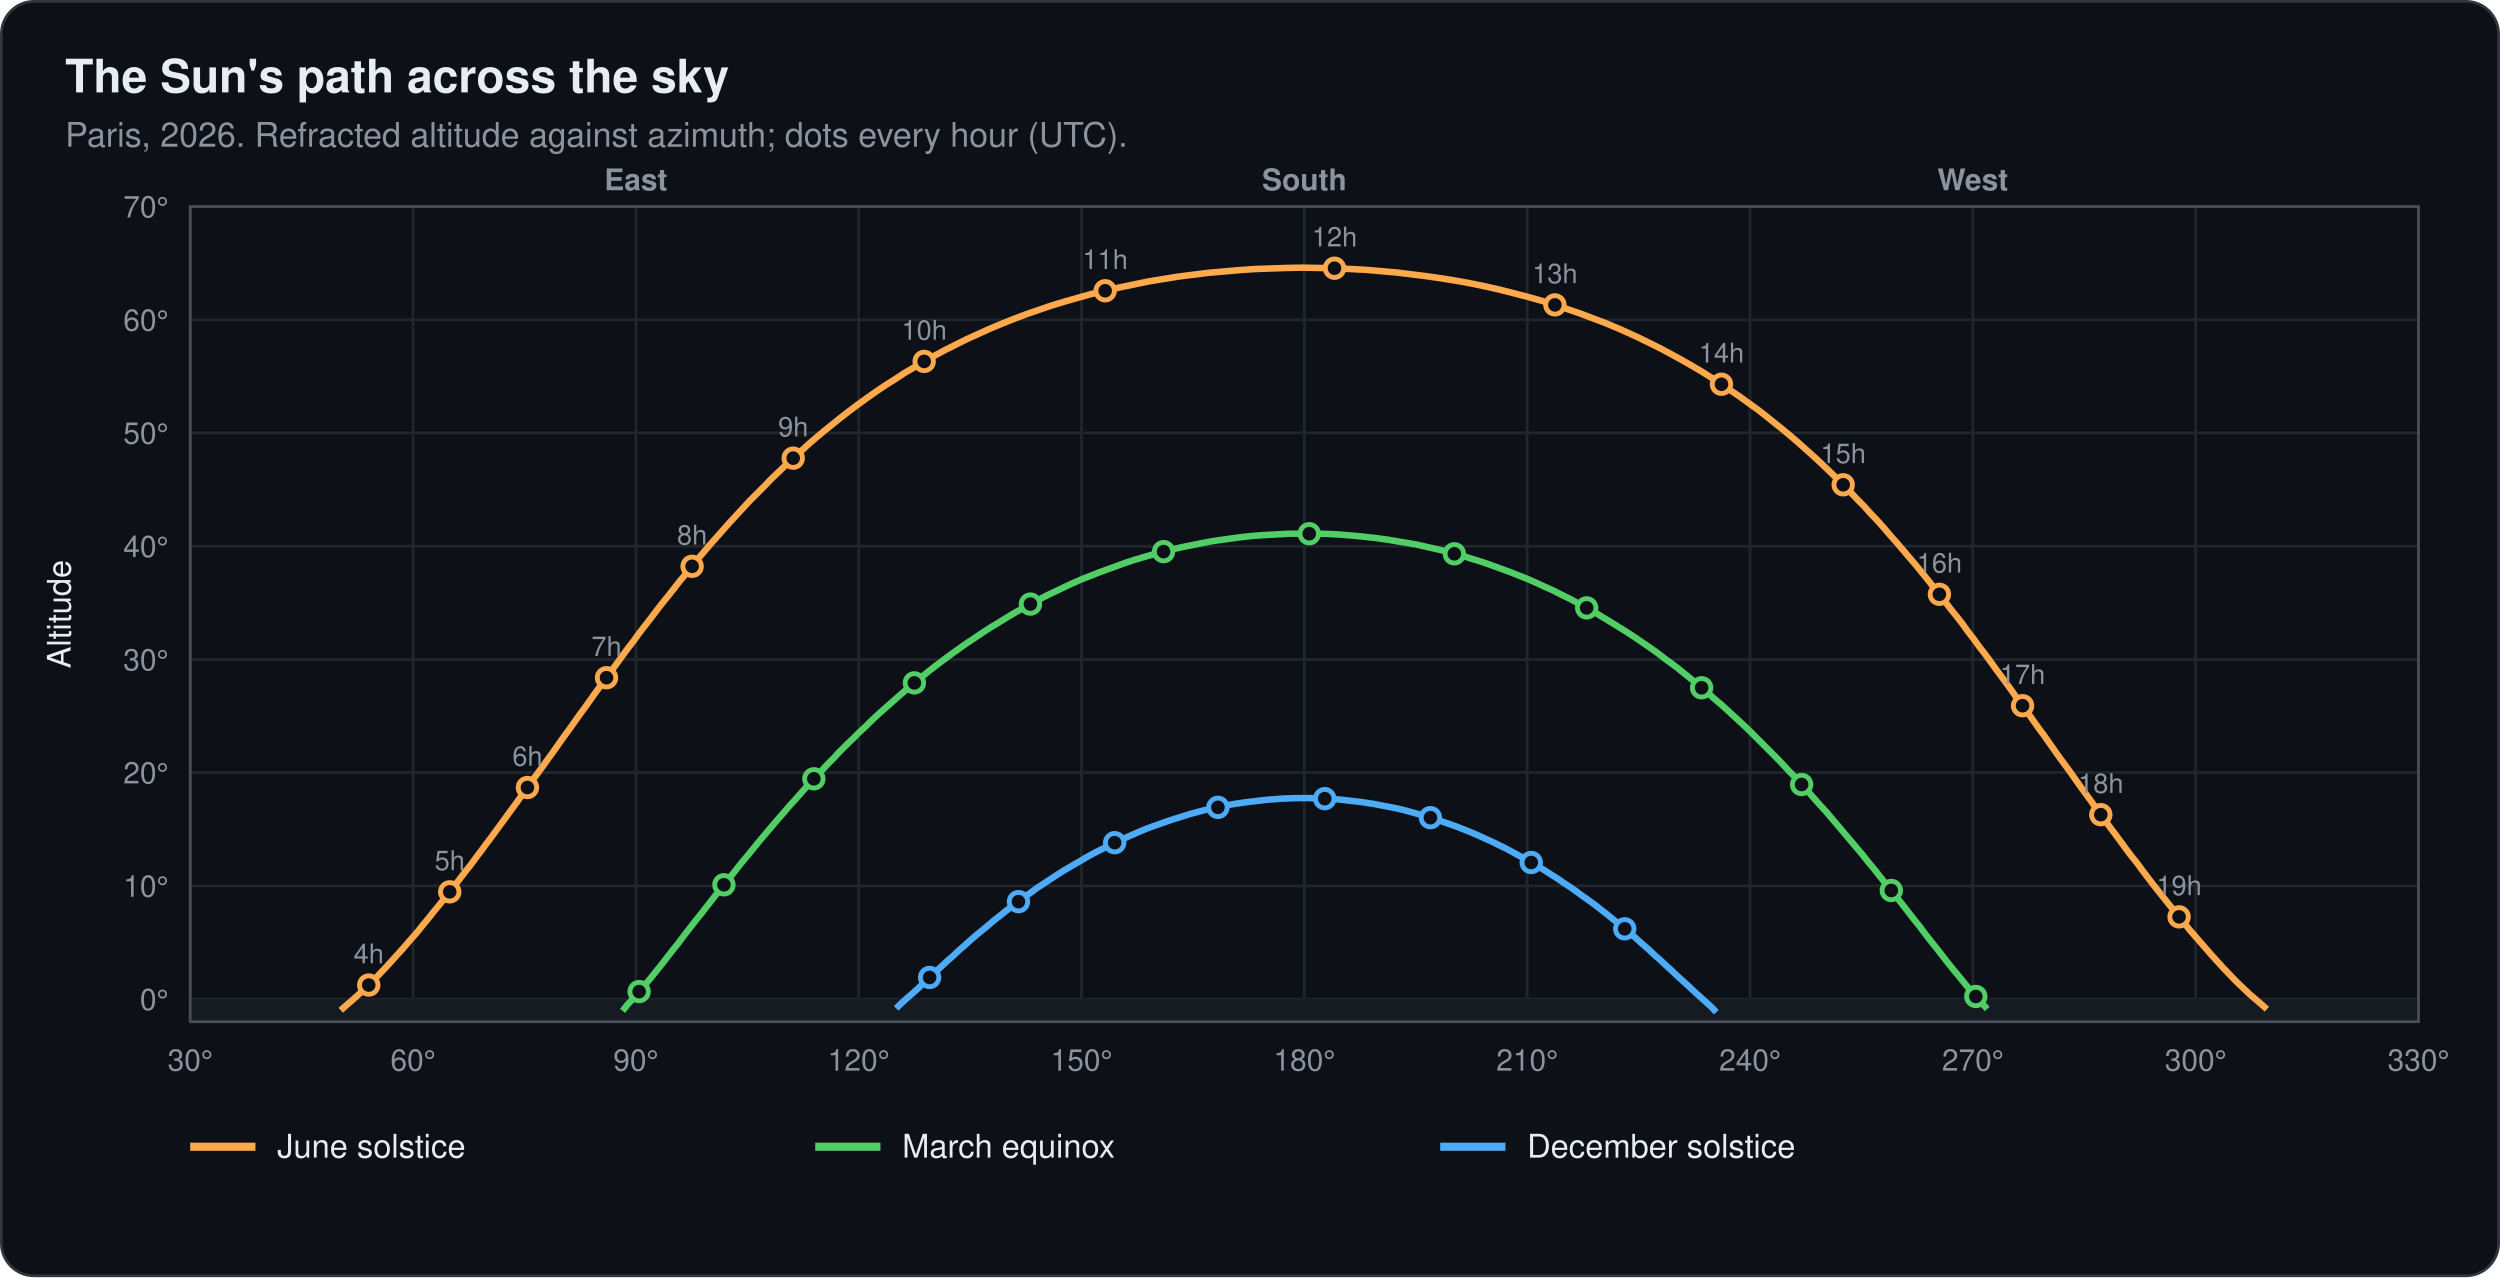
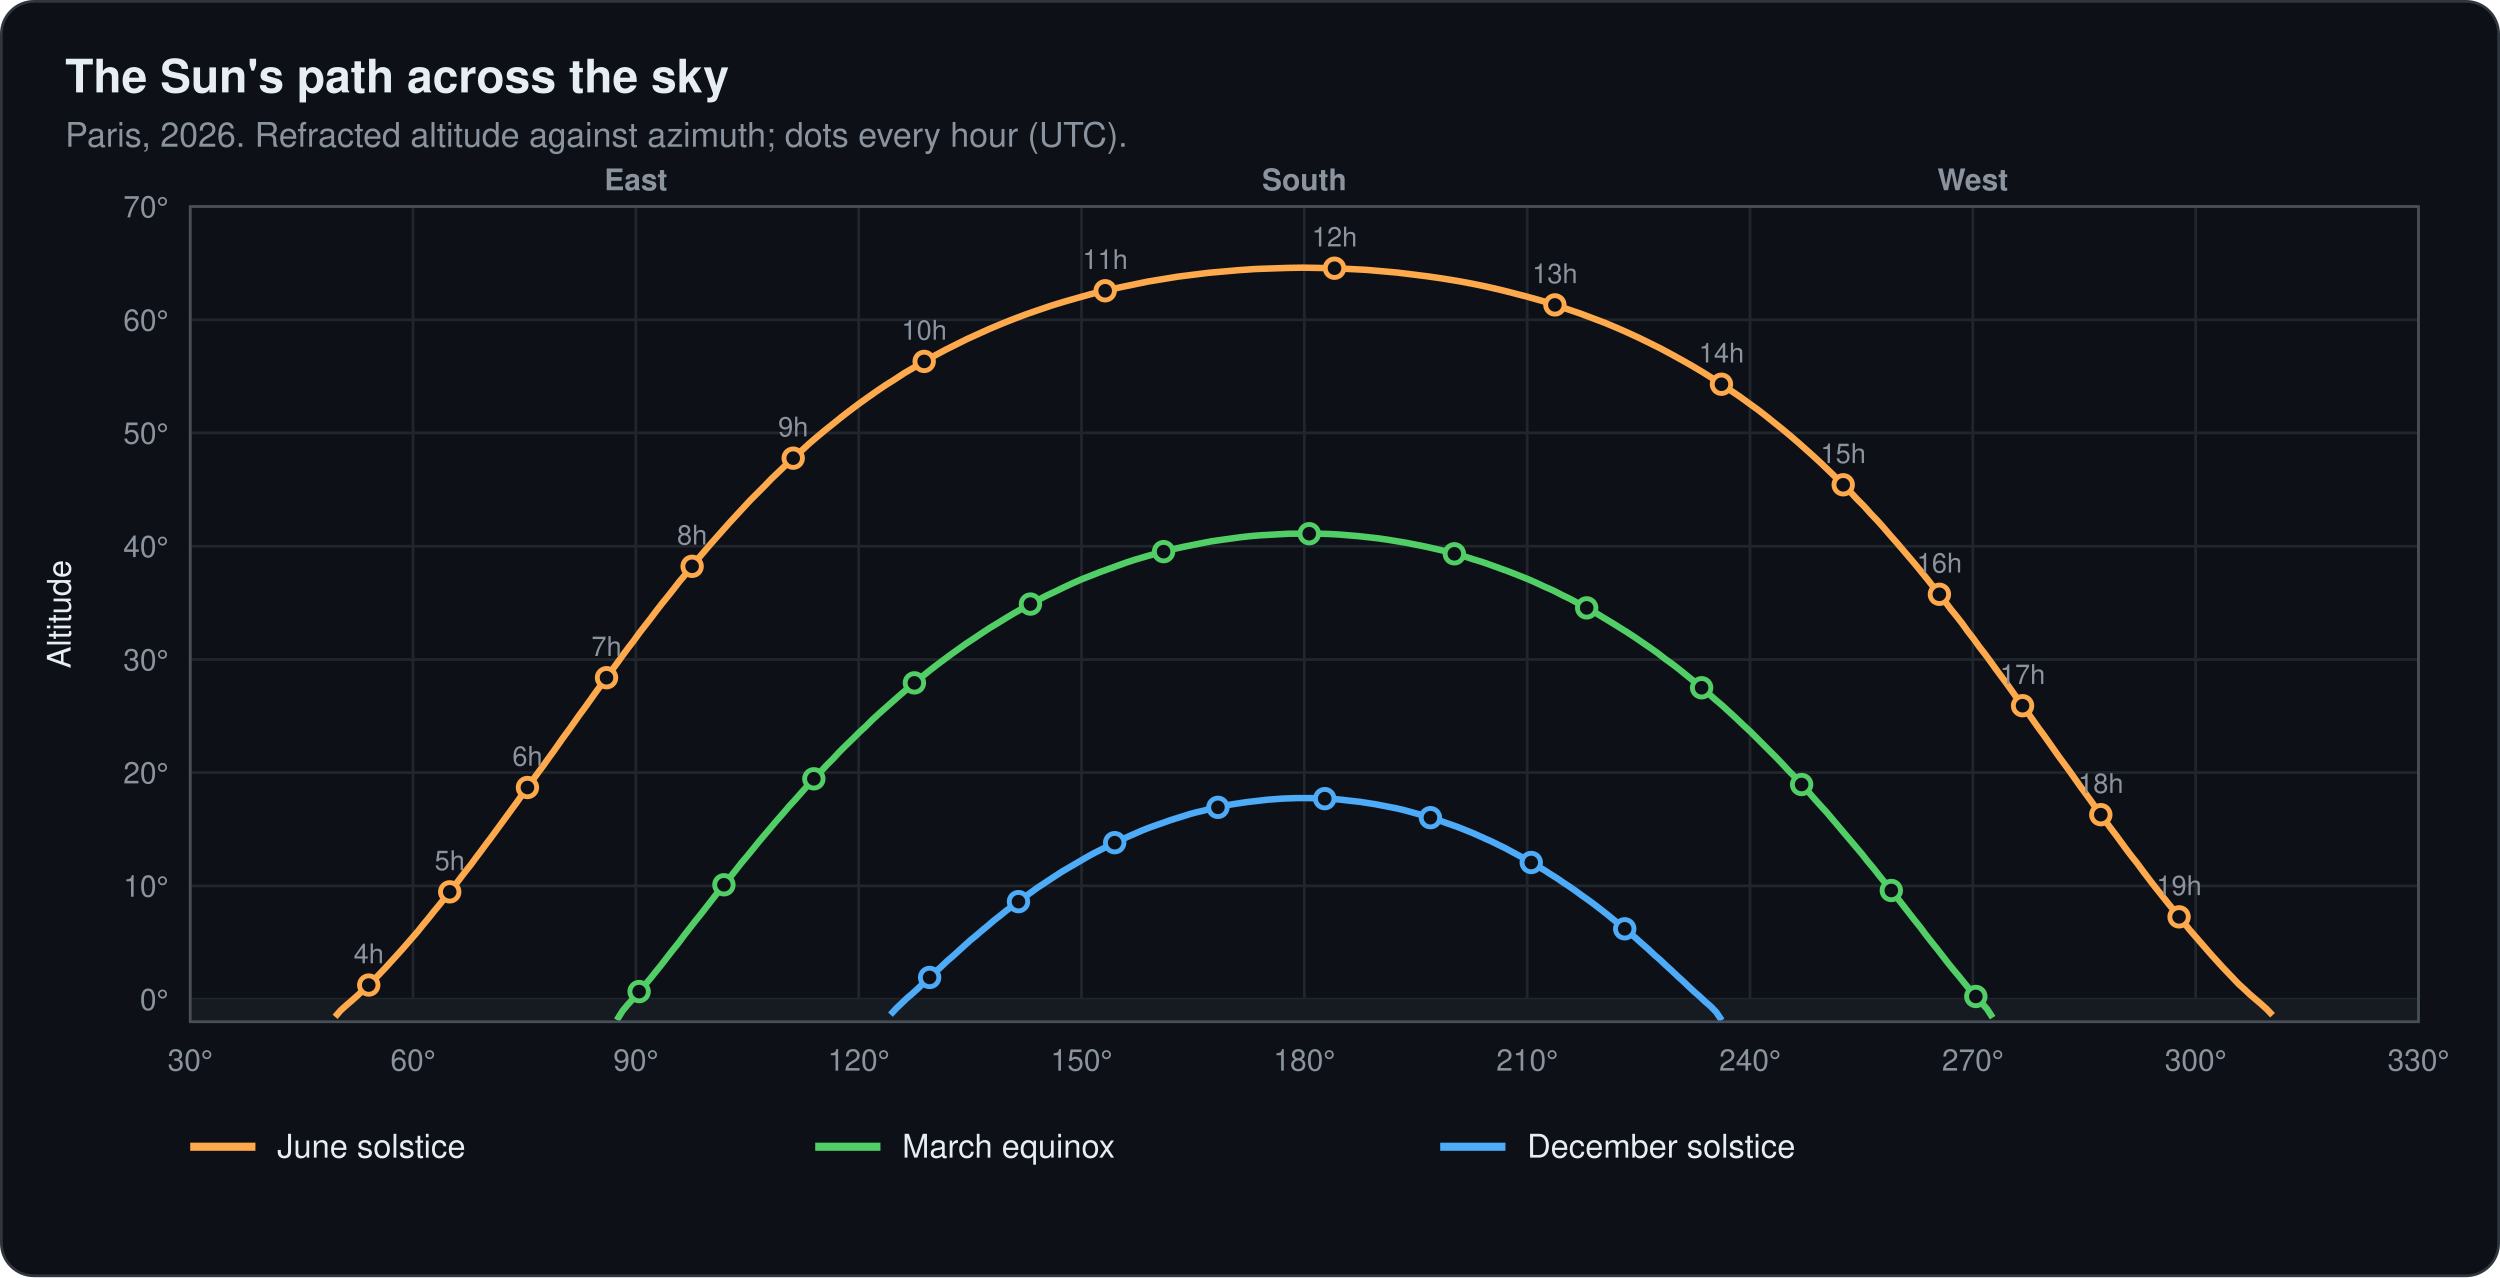
<svg xmlns="http://www.w3.org/2000/svg" width="920" height="470" viewBox="0 0 920 470" font-family="Segoe UI, Helvetica, Arial, sans-serif">
  <rect x="0.5" y="0.5" width="919" height="469" rx="12" fill="#0d1117" stroke="#30363d" />
  <text x="24" y="34" font-size="17" font-weight="600" fill="#e6edf3">The Sun's path across the sky</text>
  <text x="24" y="54" font-size="12.5" fill="#8b949e">Paris, 2026. Refracted altitude against azimuth; dots every hour (UTC).</text>
  <line x1="70.0" y1="76.0" x2="70.0" y2="376.0" stroke="#21262d" />
  <text x="70.0" y="394.0" font-size="11" fill="#8b949e" text-anchor="middle">30°</text>
  <line x1="152.0" y1="76.0" x2="152.0" y2="376.0" stroke="#21262d" />
  <text x="152.0" y="394.0" font-size="11" fill="#8b949e" text-anchor="middle">60°</text>
  <line x1="234.0" y1="76.0" x2="234.0" y2="376.0" stroke="#21262d" />
  <text x="234.0" y="394.0" font-size="11" fill="#8b949e" text-anchor="middle">90°</text>
  <line x1="316.0" y1="76.0" x2="316.0" y2="376.0" stroke="#21262d" />
  <text x="316.0" y="394.0" font-size="11" fill="#8b949e" text-anchor="middle">120°</text>
  <line x1="398.0" y1="76.0" x2="398.0" y2="376.0" stroke="#21262d" />
  <text x="398.0" y="394.0" font-size="11" fill="#8b949e" text-anchor="middle">150°</text>
  <line x1="480.0" y1="76.0" x2="480.0" y2="376.0" stroke="#21262d" />
  <text x="480.0" y="394.0" font-size="11" fill="#8b949e" text-anchor="middle">180°</text>
  <line x1="562.0" y1="76.0" x2="562.0" y2="376.0" stroke="#21262d" />
  <text x="562.0" y="394.0" font-size="11" fill="#8b949e" text-anchor="middle">210°</text>
  <line x1="644.0" y1="76.0" x2="644.0" y2="376.0" stroke="#21262d" />
  <text x="644.0" y="394.0" font-size="11" fill="#8b949e" text-anchor="middle">240°</text>
  <line x1="726.0" y1="76.0" x2="726.0" y2="376.0" stroke="#21262d" />
  <text x="726.0" y="394.0" font-size="11" fill="#8b949e" text-anchor="middle">270°</text>
  <line x1="808.0" y1="76.0" x2="808.0" y2="376.0" stroke="#21262d" />
  <text x="808.0" y="394.0" font-size="11" fill="#8b949e" text-anchor="middle">300°</text>
  <line x1="890.0" y1="76.0" x2="890.0" y2="376.0" stroke="#21262d" />
  <text x="890.0" y="394.0" font-size="11" fill="#8b949e" text-anchor="middle">330°</text>
  <line x1="70.0" y1="367.7" x2="890.0" y2="367.7" stroke="#21262d" />
  <text x="62.0" y="371.7" font-size="11" fill="#8b949e" text-anchor="end">0°</text>
  <line x1="70.0" y1="326.0" x2="890.0" y2="326.0" stroke="#21262d" />
  <text x="62.0" y="330.0" font-size="11" fill="#8b949e" text-anchor="end">10°</text>
  <line x1="70.0" y1="284.3" x2="890.0" y2="284.3" stroke="#21262d" />
  <text x="62.0" y="288.3" font-size="11" fill="#8b949e" text-anchor="end">20°</text>
  <line x1="70.0" y1="242.7" x2="890.0" y2="242.7" stroke="#21262d" />
  <text x="62.0" y="246.7" font-size="11" fill="#8b949e" text-anchor="end">30°</text>
  <line x1="70.0" y1="201.0" x2="890.0" y2="201.0" stroke="#21262d" />
  <text x="62.0" y="205.0" font-size="11" fill="#8b949e" text-anchor="end">40°</text>
  <line x1="70.0" y1="159.3" x2="890.0" y2="159.3" stroke="#21262d" />
  <text x="62.0" y="163.3" font-size="11" fill="#8b949e" text-anchor="end">50°</text>
  <line x1="70.0" y1="117.7" x2="890.0" y2="117.7" stroke="#21262d" />
  <text x="62.0" y="121.7" font-size="11" fill="#8b949e" text-anchor="end">60°</text>
  <line x1="70.0" y1="76.0" x2="890.0" y2="76.0" stroke="#21262d" />
  <text x="62.0" y="80.0" font-size="11" fill="#8b949e" text-anchor="end">70°</text>
  <text x="234.0" y="70.0" font-size="11" font-weight="600" fill="#8b949e" text-anchor="middle">East</text>
  <text x="480.0" y="70.0" font-size="11" font-weight="600" fill="#8b949e" text-anchor="middle">South</text>
  <text x="726.0" y="70.0" font-size="11" font-weight="600" fill="#8b949e" text-anchor="middle">West</text>
  <rect x="70.0" y="367.7" width="820.0" height="8.3" fill="#161b22" />
-   <polyline points="125.4,371.8 127.5,369.9 129.6,368.1 131.6,366.3 133.7,364.4 135.7,362.5 137.8,360.4 139.8,358.3 141.8,356.2 143.8,354.0 145.8,351.8 147.8,349.6 149.8,347.3 151.8,345.0 153.8,342.7 155.7,340.3 157.7,337.9 159.6,335.5 161.6,333.1 163.5,330.7 165.5,328.2 167.4,325.8 169.3,323.3 171.2,320.8 173.2,318.3 175.1,315.7 177.0,313.2 178.9,310.6 180.8,308.1 182.7,305.5 184.6,302.9 186.5,300.3 188.4,297.7 190.3,295.1 192.2,292.4 194.1,289.8 196.0,287.1 197.9,284.5 199.9,281.8 201.8,279.1 203.7,276.5 205.6,273.8 207.5,271.1 209.5,268.4 211.4,265.7 213.3,263.0 215.3,260.3 217.3,257.5 219.2,254.8 221.2,252.1 223.2,249.4 225.2,246.6 227.2,243.9 229.2,241.1 231.2,238.4 233.3,235.7 235.3,232.9 237.4,230.2 239.5,227.5 241.6,224.7 243.7,222.0 245.9,219.3 248.1,216.5 250.2,213.8 252.5,211.1 254.7,208.4 256.9,205.6 259.2,202.9 261.5,200.2 263.9,197.5 266.2,194.9 268.6,192.2 271.1,189.5 273.5,186.9 276.0,184.2 278.6,181.6 281.2,179.0 283.8,176.3 286.4,173.8 289.1,171.2 291.9,168.6 294.7,166.1 297.5,163.5 300.4,161.0 303.4,158.5 306.4,156.1 309.5,153.6 312.6,151.2 315.8,148.8 319.0,146.5 322.4,144.1 325.8,141.8 329.3,139.6 332.8,137.3 336.4,135.2 340.1,133.0 343.9,130.9 347.8,128.8 351.8,126.8 355.8,124.8 360.0,122.9 364.2,121.0 368.5,119.2 373.0,117.4 377.5,115.7 382.1,114.1 386.8,112.5 391.7,111.0 396.6,109.6 401.6,108.2 406.7,107.0 411.9,105.8 417.2,104.7 422.5,103.6 428.0,102.7 433.5,101.8 439.1,101.1 444.7,100.4 450.4,99.9 456.1,99.4 461.9,99.0 467.7,98.8 473.6,98.6 479.4,98.5 485.2,98.6 491.1,98.7 496.9,99.0 502.7,99.3 508.4,99.8 514.1,100.3 519.8,101.0 525.4,101.7 530.9,102.5 536.4,103.4 541.8,104.4 547.1,105.5 552.3,106.7 557.4,108.0 562.4,109.3 567.4,110.7 572.2,112.2 576.9,113.8 581.6,115.4 586.1,117.1 590.6,118.8 594.9,120.6 599.2,122.5 603.3,124.4 607.4,126.4 611.4,128.4 615.3,130.5 619.1,132.6 622.8,134.7 626.5,136.9 630.0,139.1 633.5,141.4 636.9,143.7 640.3,146.0 643.6,148.4 646.8,150.7 649.9,153.1 653.0,155.6 656.0,158.0 659.0,160.5 661.9,163.0 664.7,165.5 667.6,168.1 670.3,170.6 673.0,173.2 675.7,175.8 678.3,178.4 680.9,181.0 683.4,183.7 686.0,186.3 688.4,189.0 690.9,191.6 693.3,194.3 695.6,197.0 698.0,199.7 700.3,202.4 702.6,205.1 704.9,207.8 707.1,210.5 709.3,213.2 711.5,216.0 713.7,218.7 715.8,221.4 717.9,224.2 720.1,226.9 722.2,229.6 724.2,232.4 726.3,235.1 728.3,237.9 730.4,240.6 732.4,243.3 734.4,246.1 736.4,248.8 738.4,251.5 740.4,254.3 742.3,257.0 744.3,259.7 746.3,262.4 748.2,265.1 750.1,267.8 752.1,270.5 754.0,273.2 755.9,275.9 757.8,278.6 759.8,281.3 761.7,283.9 763.6,286.6 765.5,289.3 767.4,291.9 769.3,294.5 771.2,297.2 773.1,299.8 775.0,302.4 776.9,305.0 778.8,307.5 780.7,310.1 782.6,312.7 784.5,315.2 786.5,317.7 788.4,320.3 790.3,322.8 792.2,325.3 794.1,327.7 796.1,330.2 798.0,332.6 800.0,335.0 801.9,337.4 803.9,339.8 805.8,342.2 807.8,344.5 809.8,346.8 811.8,349.1 813.8,351.4 815.8,353.6 817.8,355.8 819.8,357.9 821.8,360.0 823.8,362.0 825.9,364.0 827.9,365.9 830.0,367.7 832.1,369.5 834.2,371.4 " fill="none" stroke="#ffa94d" stroke-width="2.4" stroke-linejoin="round" />
+   <polyline points="123.3,374.2 125.4,371.8 127.5,369.9 129.6,368.1 131.6,366.3 133.7,364.4 135.7,362.5 137.8,360.4 139.8,358.3 141.8,356.2 143.8,354.0 145.8,351.8 147.8,349.6 149.8,347.3 151.8,345.0 153.8,342.7 155.7,340.3 157.7,337.9 159.6,335.5 161.6,333.1 163.5,330.7 165.5,328.2 167.4,325.8 169.3,323.3 171.2,320.8 173.2,318.3 175.1,315.7 177.0,313.2 178.9,310.6 180.8,308.1 182.7,305.5 184.6,302.9 186.5,300.3 188.4,297.7 190.3,295.1 192.2,292.4 194.1,289.8 196.0,287.1 197.9,284.5 199.9,281.8 201.8,279.1 203.7,276.5 205.6,273.8 207.5,271.1 209.5,268.4 211.4,265.7 213.3,263.0 215.3,260.3 217.3,257.5 219.2,254.8 221.2,252.1 223.2,249.4 225.2,246.6 227.2,243.9 229.2,241.1 231.2,238.4 233.3,235.7 235.3,232.9 237.4,230.2 239.5,227.5 241.6,224.7 243.7,222.0 245.9,219.3 248.1,216.5 250.2,213.8 252.5,211.1 254.7,208.4 256.9,205.6 259.2,202.9 261.5,200.2 263.9,197.5 266.2,194.9 268.6,192.2 271.1,189.5 273.5,186.9 276.0,184.2 278.6,181.6 281.2,179.0 283.8,176.3 286.4,173.8 289.1,171.2 291.9,168.6 294.7,166.1 297.5,163.5 300.4,161.0 303.4,158.5 306.4,156.1 309.5,153.6 312.6,151.2 315.8,148.8 319.0,146.5 322.4,144.1 325.8,141.8 329.3,139.6 332.8,137.3 336.4,135.2 340.1,133.0 343.9,130.9 347.8,128.8 351.8,126.8 355.8,124.8 360.0,122.9 364.2,121.0 368.5,119.2 373.0,117.4 377.5,115.7 382.1,114.1 386.8,112.5 391.7,111.0 396.6,109.6 401.6,108.2 406.7,107.0 411.9,105.8 417.2,104.7 422.5,103.6 428.0,102.7 433.5,101.8 439.1,101.1 444.7,100.4 450.4,99.9 456.1,99.4 461.9,99.0 467.7,98.8 473.6,98.6 479.4,98.5 485.2,98.6 491.1,98.7 496.9,99.0 502.7,99.3 508.4,99.8 514.1,100.3 519.8,101.0 525.4,101.7 530.9,102.5 536.4,103.4 541.8,104.4 547.1,105.5 552.3,106.7 557.4,108.0 562.4,109.3 567.4,110.7 572.2,112.2 576.9,113.8 581.6,115.4 586.1,117.1 590.6,118.8 594.9,120.6 599.2,122.5 603.3,124.4 607.4,126.4 611.4,128.4 615.3,130.5 619.1,132.6 622.8,134.7 626.5,136.9 630.0,139.1 633.5,141.4 636.9,143.7 640.3,146.0 643.6,148.4 646.8,150.7 649.9,153.1 653.0,155.6 656.0,158.0 659.0,160.5 661.9,163.0 664.7,165.5 667.6,168.1 670.3,170.6 673.0,173.2 675.7,175.8 678.3,178.4 680.9,181.0 683.4,183.7 686.0,186.3 688.4,189.0 690.9,191.6 693.3,194.3 695.6,197.0 698.0,199.7 700.3,202.4 702.6,205.1 704.9,207.8 707.1,210.5 709.3,213.2 711.5,216.0 713.7,218.7 715.8,221.4 717.9,224.2 720.1,226.9 722.2,229.6 724.2,232.4 726.3,235.1 728.3,237.9 730.4,240.6 732.4,243.3 734.4,246.1 736.4,248.8 738.4,251.5 740.4,254.3 742.3,257.0 744.3,259.7 746.3,262.4 748.2,265.1 750.1,267.8 752.1,270.5 754.0,273.2 755.9,275.9 757.8,278.6 759.8,281.3 761.7,283.9 763.6,286.6 765.5,289.3 767.4,291.9 769.3,294.5 771.2,297.2 773.1,299.8 775.0,302.4 776.9,305.0 778.8,307.5 780.7,310.1 782.6,312.7 784.5,315.2 786.5,317.7 788.4,320.3 790.3,322.8 792.2,325.3 794.1,327.7 796.1,330.2 798.0,332.6 800.0,335.0 801.9,337.4 803.9,339.8 805.8,342.2 807.8,344.5 809.8,346.8 811.8,349.1 813.8,351.4 815.8,353.6 817.8,355.8 819.8,357.9 821.8,360.0 823.8,362.1 825.9,364.0 827.9,365.9 830.0,367.7 832.1,369.5 834.2,371.4 836.3,373.6 " fill="none" stroke="#ffa94d" stroke-width="2.4" stroke-linejoin="round" />
  <circle cx="135.7" cy="362.5" r="3.4" fill="#0d1117" stroke="#ffa94d" stroke-width="1.8" />
  <text x="135.7" y="354.5" font-size="10" fill="#8b949e" text-anchor="middle">4h</text>
  <circle cx="165.5" cy="328.2" r="3.4" fill="#0d1117" stroke="#ffa94d" stroke-width="1.8" />
  <text x="165.5" y="320.2" font-size="10" fill="#8b949e" text-anchor="middle">5h</text>
  <circle cx="194.1" cy="289.8" r="3.4" fill="#0d1117" stroke="#ffa94d" stroke-width="1.8" />
  <text x="194.1" y="281.8" font-size="10" fill="#8b949e" text-anchor="middle">6h</text>
  <circle cx="223.2" cy="249.4" r="3.4" fill="#0d1117" stroke="#ffa94d" stroke-width="1.8" />
  <text x="223.2" y="241.4" font-size="10" fill="#8b949e" text-anchor="middle">7h</text>
  <circle cx="254.7" cy="208.4" r="3.4" fill="#0d1117" stroke="#ffa94d" stroke-width="1.8" />
  <text x="254.7" y="200.4" font-size="10" fill="#8b949e" text-anchor="middle">8h</text>
  <circle cx="291.9" cy="168.6" r="3.4" fill="#0d1117" stroke="#ffa94d" stroke-width="1.8" />
  <text x="291.9" y="160.6" font-size="10" fill="#8b949e" text-anchor="middle">9h</text>
  <circle cx="340.1" cy="133.0" r="3.4" fill="#0d1117" stroke="#ffa94d" stroke-width="1.8" />
  <text x="340.1" y="125.0" font-size="10" fill="#8b949e" text-anchor="middle">10h</text>
  <circle cx="406.7" cy="107.0" r="3.4" fill="#0d1117" stroke="#ffa94d" stroke-width="1.8" />
  <text x="406.7" y="99.0" font-size="10" fill="#8b949e" text-anchor="middle">11h</text>
  <circle cx="491.1" cy="98.7" r="3.4" fill="#0d1117" stroke="#ffa94d" stroke-width="1.8" />
  <text x="491.1" y="90.7" font-size="10" fill="#8b949e" text-anchor="middle">12h</text>
  <circle cx="572.2" cy="112.2" r="3.4" fill="#0d1117" stroke="#ffa94d" stroke-width="1.8" />
  <text x="572.2" y="104.2" font-size="10" fill="#8b949e" text-anchor="middle">13h</text>
  <circle cx="633.5" cy="141.4" r="3.4" fill="#0d1117" stroke="#ffa94d" stroke-width="1.8" />
  <text x="633.5" y="133.4" font-size="10" fill="#8b949e" text-anchor="middle">14h</text>
  <circle cx="678.3" cy="178.4" r="3.4" fill="#0d1117" stroke="#ffa94d" stroke-width="1.8" />
  <text x="678.3" y="170.4" font-size="10" fill="#8b949e" text-anchor="middle">15h</text>
  <circle cx="713.7" cy="218.7" r="3.4" fill="#0d1117" stroke="#ffa94d" stroke-width="1.8" />
  <text x="713.7" y="210.7" font-size="10" fill="#8b949e" text-anchor="middle">16h</text>
  <circle cx="744.3" cy="259.7" r="3.4" fill="#0d1117" stroke="#ffa94d" stroke-width="1.8" />
  <text x="744.3" y="251.7" font-size="10" fill="#8b949e" text-anchor="middle">17h</text>
  <circle cx="773.1" cy="299.8" r="3.4" fill="#0d1117" stroke="#ffa94d" stroke-width="1.8" />
  <text x="773.1" y="291.8" font-size="10" fill="#8b949e" text-anchor="middle">18h</text>
  <circle cx="801.9" cy="337.4" r="3.4" fill="#0d1117" stroke="#ffa94d" stroke-width="1.8" />
  <text x="801.9" y="329.4" font-size="10" fill="#8b949e" text-anchor="middle">19h</text>
  <line x1="70.0" y1="422.0" x2="94.0" y2="422.0" stroke="#ffa94d" stroke-width="3" />
  <text x="102.0" y="426.0" font-size="12" fill="#e6edf3">June solstice</text>
-   <polyline points="229.1,372.0 231.1,369.5 233.2,367.3 235.2,364.9 237.3,362.5 239.4,360.0 241.4,357.5 243.5,354.9 245.5,352.3 247.6,349.6 249.7,347.0 251.7,344.3 253.8,341.6 255.9,338.9 258.0,336.3 260.1,333.6 262.2,330.9 264.3,328.2 266.4,325.6 268.6,322.9 270.7,320.3 272.8,317.6 275.0,315.0 277.2,312.3 279.3,309.7 281.5,307.1 283.7,304.5 285.9,301.9 288.2,299.3 290.4,296.7 292.7,294.2 294.9,291.7 297.2,289.1 299.5,286.6 301.9,284.1 304.2,281.6 306.6,279.2 308.9,276.7 311.3,274.3 313.8,271.9 316.2,269.5 318.7,267.2 321.1,264.8 323.6,262.5 326.2,260.2 328.7,258.0 331.3,255.7 333.9,253.5 336.5,251.3 339.2,249.1 341.8,247.0 344.5,244.9 347.3,242.8 350.0,240.8 352.8,238.8 355.6,236.8 358.5,234.9 361.3,233.0 364.2,231.1 367.2,229.3 370.1,227.5 373.1,225.7 376.1,224.0 379.2,222.3 382.2,220.7 385.3,219.1 388.5,217.6 391.6,216.1 394.8,214.6 398.0,213.2 401.3,211.9 404.6,210.6 407.9,209.4 411.2,208.2 414.5,207.0 417.9,205.9 421.3,204.9 424.8,203.9 428.2,203.0 431.7,202.1 435.2,201.3 438.7,200.6 442.2,199.9 445.8,199.2 449.3,198.7 452.9,198.2 456.5,197.7 460.1,197.3 463.7,197.0 467.3,196.8 470.9,196.6 474.5,196.4 478.2,196.4 481.8,196.4 485.4,196.4 489.0,196.5 492.7,196.7 496.3,197.0 499.9,197.3 503.5,197.7 507.1,198.1 510.6,198.6 514.2,199.2 517.8,199.8 521.3,200.4 524.8,201.2 528.3,202.0 531.8,202.8 535.2,203.8 538.7,204.7 542.1,205.8 545.4,206.8 548.8,208.0 552.1,209.2 555.4,210.4 558.7,211.7 562.0,213.0 565.2,214.4 568.4,215.9 571.6,217.3 574.7,218.9 577.8,220.4 580.9,222.1 583.9,223.7 587.0,225.4 589.9,227.2 592.9,229.0 595.8,230.8 598.7,232.6 601.6,234.5 604.5,236.5 607.3,238.4 610.1,240.4 612.8,242.5 615.6,244.5 618.3,246.6 621.0,248.8 623.6,250.9 626.2,253.1 628.8,255.3 631.4,257.6 634.0,259.8 636.5,262.1 639.0,264.4 641.5,266.7 644.0,269.1 646.4,271.5 648.8,273.9 651.2,276.3 653.6,278.7 656.0,281.2 658.3,283.7 660.7,286.1 663.0,288.7 665.3,291.2 667.5,293.7 669.8,296.3 672.1,298.8 674.3,301.4 676.5,304.0 678.7,306.6 680.9,309.2 683.1,311.8 685.3,314.4 687.4,317.1 689.6,319.7 691.7,322.4 693.8,325.0 696.0,327.7 698.1,330.3 700.2,333.0 702.3,335.7 704.4,338.4 706.5,341.0 708.5,343.7 710.6,346.4 712.7,349.0 714.8,351.7 716.8,354.3 718.9,356.9 721.0,359.4 723.0,361.9 725.1,364.4 727.1,366.7 729.2,369.0 731.3,371.3 " fill="none" stroke="#51cf66" stroke-width="2.4" stroke-linejoin="round" />
+   <polyline points="227.0,375.4 229.1,372.0 231.1,369.6 233.2,367.3 235.2,364.9 237.3,362.5 239.4,360.0 241.4,357.5 243.5,354.9 245.5,352.3 247.6,349.6 249.7,347.0 251.7,344.3 253.8,341.6 255.9,338.9 258.0,336.3 260.1,333.6 262.2,330.9 264.3,328.2 266.4,325.6 268.6,322.9 270.7,320.3 272.8,317.6 275.0,315.0 277.2,312.3 279.3,309.7 281.5,307.1 283.7,304.5 285.9,301.9 288.2,299.3 290.4,296.7 292.7,294.2 294.9,291.7 297.2,289.1 299.5,286.6 301.9,284.1 304.2,281.6 306.6,279.2 308.9,276.7 311.3,274.3 313.8,271.9 316.2,269.5 318.7,267.2 321.1,264.8 323.6,262.5 326.2,260.2 328.7,258.0 331.3,255.7 333.9,253.5 336.5,251.3 339.2,249.1 341.8,247.0 344.5,244.9 347.3,242.8 350.0,240.8 352.8,238.8 355.6,236.8 358.5,234.9 361.3,233.0 364.2,231.1 367.2,229.3 370.1,227.5 373.1,225.7 376.1,224.0 379.2,222.3 382.2,220.7 385.3,219.1 388.5,217.6 391.6,216.1 394.8,214.6 398.0,213.2 401.3,211.9 404.6,210.6 407.9,209.4 411.2,208.2 414.5,207.0 417.9,205.9 421.3,204.9 424.8,203.9 428.2,203.0 431.7,202.1 435.2,201.3 438.7,200.6 442.2,199.9 445.8,199.2 449.3,198.7 452.9,198.2 456.5,197.7 460.1,197.3 463.7,197.0 467.3,196.8 470.9,196.6 474.5,196.4 478.2,196.4 481.8,196.4 485.4,196.4 489.0,196.5 492.7,196.7 496.3,197.0 499.9,197.3 503.5,197.7 507.1,198.1 510.6,198.6 514.2,199.2 517.8,199.8 521.3,200.5 524.8,201.2 528.3,202.0 531.8,202.8 535.2,203.8 538.7,204.7 542.1,205.8 545.4,206.8 548.8,208.0 552.1,209.2 555.4,210.4 558.7,211.7 562.0,213.0 565.2,214.4 568.4,215.9 571.6,217.3 574.7,218.9 577.8,220.4 580.9,222.1 583.9,223.7 587.0,225.4 589.9,227.2 592.9,229.0 595.8,230.8 598.7,232.6 601.6,234.5 604.5,236.5 607.3,238.4 610.1,240.4 612.8,242.5 615.6,244.5 618.3,246.6 621.0,248.8 623.6,250.9 626.2,253.1 628.8,255.3 631.4,257.6 634.0,259.8 636.5,262.1 639.0,264.4 641.5,266.8 644.0,269.1 646.4,271.5 648.8,273.9 651.2,276.3 653.6,278.7 656.0,281.2 658.3,283.7 660.7,286.1 663.0,288.7 665.3,291.2 667.5,293.7 669.8,296.3 672.1,298.8 674.3,301.4 676.5,304.0 678.7,306.6 680.9,309.2 683.1,311.8 685.3,314.4 687.4,317.1 689.6,319.7 691.7,322.4 693.8,325.0 696.0,327.7 698.1,330.3 700.2,333.0 702.3,335.7 704.4,338.4 706.5,341.0 708.5,343.7 710.6,346.4 712.7,349.0 714.8,351.7 716.8,354.3 718.9,356.9 721.0,359.4 723.0,361.9 725.1,364.4 727.1,366.7 729.2,369.0 731.3,371.4 733.3,374.5 " fill="none" stroke="#51cf66" stroke-width="2.4" stroke-linejoin="round" />
  <circle cx="235.2" cy="364.9" r="3.4" fill="#0d1117" stroke="#51cf66" stroke-width="1.8" />
  <circle cx="266.4" cy="325.6" r="3.4" fill="#0d1117" stroke="#51cf66" stroke-width="1.8" />
  <circle cx="299.5" cy="286.6" r="3.4" fill="#0d1117" stroke="#51cf66" stroke-width="1.8" />
  <circle cx="336.5" cy="251.3" r="3.4" fill="#0d1117" stroke="#51cf66" stroke-width="1.8" />
  <circle cx="379.2" cy="222.3" r="3.4" fill="#0d1117" stroke="#51cf66" stroke-width="1.8" />
  <circle cx="428.2" cy="203.0" r="3.4" fill="#0d1117" stroke="#51cf66" stroke-width="1.8" />
  <circle cx="481.8" cy="196.4" r="3.4" fill="#0d1117" stroke="#51cf66" stroke-width="1.8" />
  <circle cx="535.2" cy="203.8" r="3.4" fill="#0d1117" stroke="#51cf66" stroke-width="1.8" />
  <circle cx="583.9" cy="223.7" r="3.4" fill="#0d1117" stroke="#51cf66" stroke-width="1.8" />
  <circle cx="626.2" cy="253.1" r="3.4" fill="#0d1117" stroke="#51cf66" stroke-width="1.8" />
  <circle cx="663.0" cy="288.7" r="3.4" fill="#0d1117" stroke="#51cf66" stroke-width="1.8" />
  <circle cx="696.0" cy="327.7" r="3.4" fill="#0d1117" stroke="#51cf66" stroke-width="1.8" />
  <circle cx="727.1" cy="366.7" r="3.4" fill="#0d1117" stroke="#51cf66" stroke-width="1.8" />
  <line x1="300.0" y1="422.0" x2="324.0" y2="422.0" stroke="#51cf66" stroke-width="3" />
  <text x="332.0" y="426.0" font-size="12" fill="#e6edf3">March equinox</text>
-   <polyline points="329.8,371.1 331.8,369.1 333.8,367.3 335.9,365.5 338.0,363.6 340.0,361.6 342.1,359.7 344.2,357.7 346.3,355.8 348.4,353.8 350.6,351.9 352.7,349.9 354.9,348.0 357.0,346.1 359.2,344.2 361.4,342.4 363.6,340.6 365.8,338.7 368.0,337.0 370.2,335.2 372.5,333.5 374.8,331.8 377.0,330.1 379.3,328.5 381.6,326.8 383.9,325.3 386.3,323.7 388.6,322.2 390.9,320.7 393.3,319.3 395.7,317.9 398.1,316.5 400.5,315.1 402.9,313.8 405.3,312.6 407.8,311.3 410.2,310.1 412.7,309.0 415.1,307.9 417.6,306.8 420.1,305.7 422.6,304.7 425.1,303.8 427.7,302.9 430.2,302.0 432.7,301.2 435.3,300.4 437.8,299.6 440.4,298.9 443.0,298.2 445.6,297.6 448.2,297.1 450.7,296.5 453.3,296.0 456.0,295.6 458.6,295.2 461.2,294.9 463.8,294.6 466.4,294.3 469.1,294.1 471.7,293.9 474.3,293.8 476.9,293.7 479.6,293.7 482.2,293.7 484.8,293.8 487.5,293.9 490.1,294.0 492.7,294.2 495.3,294.5 498.0,294.8 500.6,295.1 503.2,295.5 505.8,295.9 508.4,296.4 511.0,296.9 513.6,297.4 516.2,298.0 518.8,298.7 521.3,299.4 523.9,300.1 526.4,300.9 529.0,301.7 531.5,302.6 534.1,303.5 536.6,304.4 539.1,305.4 541.6,306.4 544.1,307.5 546.5,308.6 549.0,309.7 551.4,310.9 553.9,312.1 556.3,313.4 558.7,314.7 561.1,316.0 563.5,317.4 565.9,318.8 568.3,320.2 570.6,321.7 573.0,323.2 575.3,324.8 577.6,326.3 579.9,327.9 582.2,329.6 584.5,331.2 586.8,332.9 589.0,334.6 591.3,336.4 593.5,338.2 595.7,340.0 597.9,341.8 600.1,343.6 602.3,345.5 604.4,347.4 606.6,349.3 608.7,351.3 610.9,353.2 613.0,355.2 615.1,357.1 617.2,359.1 619.3,361.0 621.4,362.9 623.4,364.8 625.5,366.7 627.5,368.5 629.6,370.4 631.6,372.5 " fill="none" stroke="#4dabf7" stroke-width="2.4" stroke-linejoin="round" />
+   <polyline points="327.7,373.4 329.8,371.1 331.8,369.2 333.8,367.3 335.9,365.5 338.0,363.6 340.0,361.6 342.1,359.7 344.2,357.7 346.3,355.8 348.4,353.8 350.6,351.9 352.7,350.0 354.9,348.0 357.0,346.1 359.2,344.3 361.4,342.4 363.6,340.6 365.8,338.7 368.0,337.0 370.2,335.2 372.5,333.5 374.8,331.8 377.0,330.1 379.3,328.5 381.6,326.8 383.9,325.3 386.3,323.7 388.6,322.2 390.9,320.7 393.3,319.3 395.7,317.9 398.1,316.5 400.5,315.1 402.9,313.8 405.3,312.6 407.8,311.3 410.2,310.1 412.7,309.0 415.1,307.9 417.6,306.8 420.1,305.7 422.6,304.7 425.1,303.8 427.7,302.9 430.2,302.0 432.7,301.2 435.3,300.4 437.8,299.6 440.4,298.9 443.0,298.3 445.6,297.6 448.2,297.1 450.7,296.5 453.3,296.0 456.0,295.6 458.6,295.2 461.2,294.9 463.8,294.6 466.4,294.3 469.1,294.1 471.7,293.9 474.3,293.8 476.9,293.7 479.6,293.7 482.2,293.7 484.8,293.8 487.5,293.9 490.1,294.0 492.7,294.2 495.3,294.5 498.0,294.8 500.6,295.1 503.2,295.5 505.8,295.9 508.4,296.4 511.0,296.9 513.6,297.4 516.2,298.0 518.8,298.7 521.3,299.4 523.9,300.1 526.4,300.9 529.0,301.7 531.5,302.6 534.1,303.5 536.6,304.4 539.1,305.4 541.6,306.4 544.1,307.5 546.5,308.6 549.0,309.7 551.4,310.9 553.9,312.1 556.3,313.4 558.7,314.7 561.1,316.0 563.5,317.4 565.9,318.8 568.3,320.2 570.6,321.7 573.0,323.2 575.3,324.8 577.6,326.3 579.9,327.9 582.2,329.6 584.5,331.2 586.8,332.9 589.0,334.6 591.3,336.4 593.5,338.2 595.7,340.0 597.9,341.8 600.1,343.6 602.3,345.5 604.4,347.4 606.6,349.3 608.7,351.3 610.9,353.2 613.0,355.2 615.1,357.1 617.2,359.1 619.3,361.0 621.4,363.0 623.4,364.9 625.5,366.7 627.5,368.6 629.6,370.4 631.6,372.5 633.6,375.5 " fill="none" stroke="#4dabf7" stroke-width="2.4" stroke-linejoin="round" />
  <circle cx="342.1" cy="359.7" r="3.4" fill="#0d1117" stroke="#4dabf7" stroke-width="1.8" />
  <circle cx="374.8" cy="331.8" r="3.4" fill="#0d1117" stroke="#4dabf7" stroke-width="1.8" />
  <circle cx="410.2" cy="310.1" r="3.4" fill="#0d1117" stroke="#4dabf7" stroke-width="1.8" />
  <circle cx="448.2" cy="297.1" r="3.4" fill="#0d1117" stroke="#4dabf7" stroke-width="1.8" />
  <circle cx="487.5" cy="293.9" r="3.4" fill="#0d1117" stroke="#4dabf7" stroke-width="1.8" />
  <circle cx="526.4" cy="300.9" r="3.4" fill="#0d1117" stroke="#4dabf7" stroke-width="1.8" />
  <circle cx="563.5" cy="317.4" r="3.4" fill="#0d1117" stroke="#4dabf7" stroke-width="1.8" />
  <circle cx="597.9" cy="341.8" r="3.4" fill="#0d1117" stroke="#4dabf7" stroke-width="1.8" />
  <line x1="530.0" y1="422.0" x2="554.0" y2="422.0" stroke="#4dabf7" stroke-width="3" />
  <text x="562.0" y="426.0" font-size="12" fill="#e6edf3">December solstice</text>
  <rect x="70.0" y="76.0" width="820.0" height="300.0" fill="none" stroke="#484f58" />
  <text transform="translate(26.0,226.0) rotate(-90)" font-size="12" fill="#e6edf3" text-anchor="middle">Altitude</text>
</svg>
